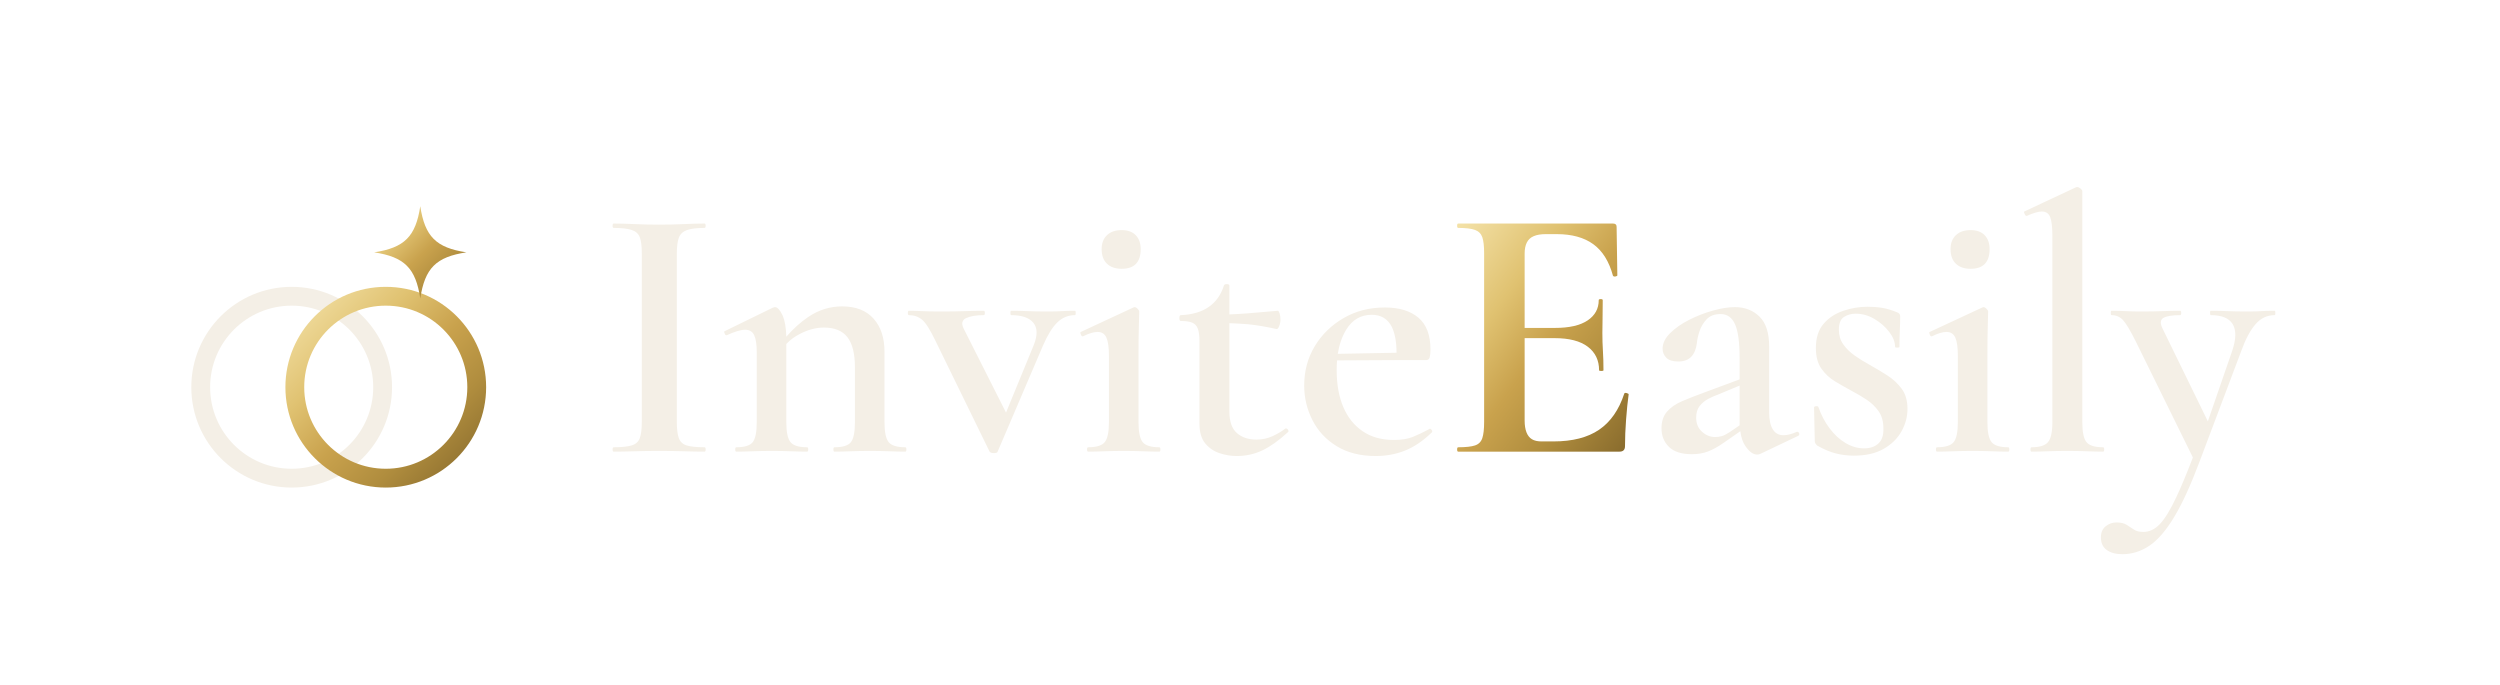
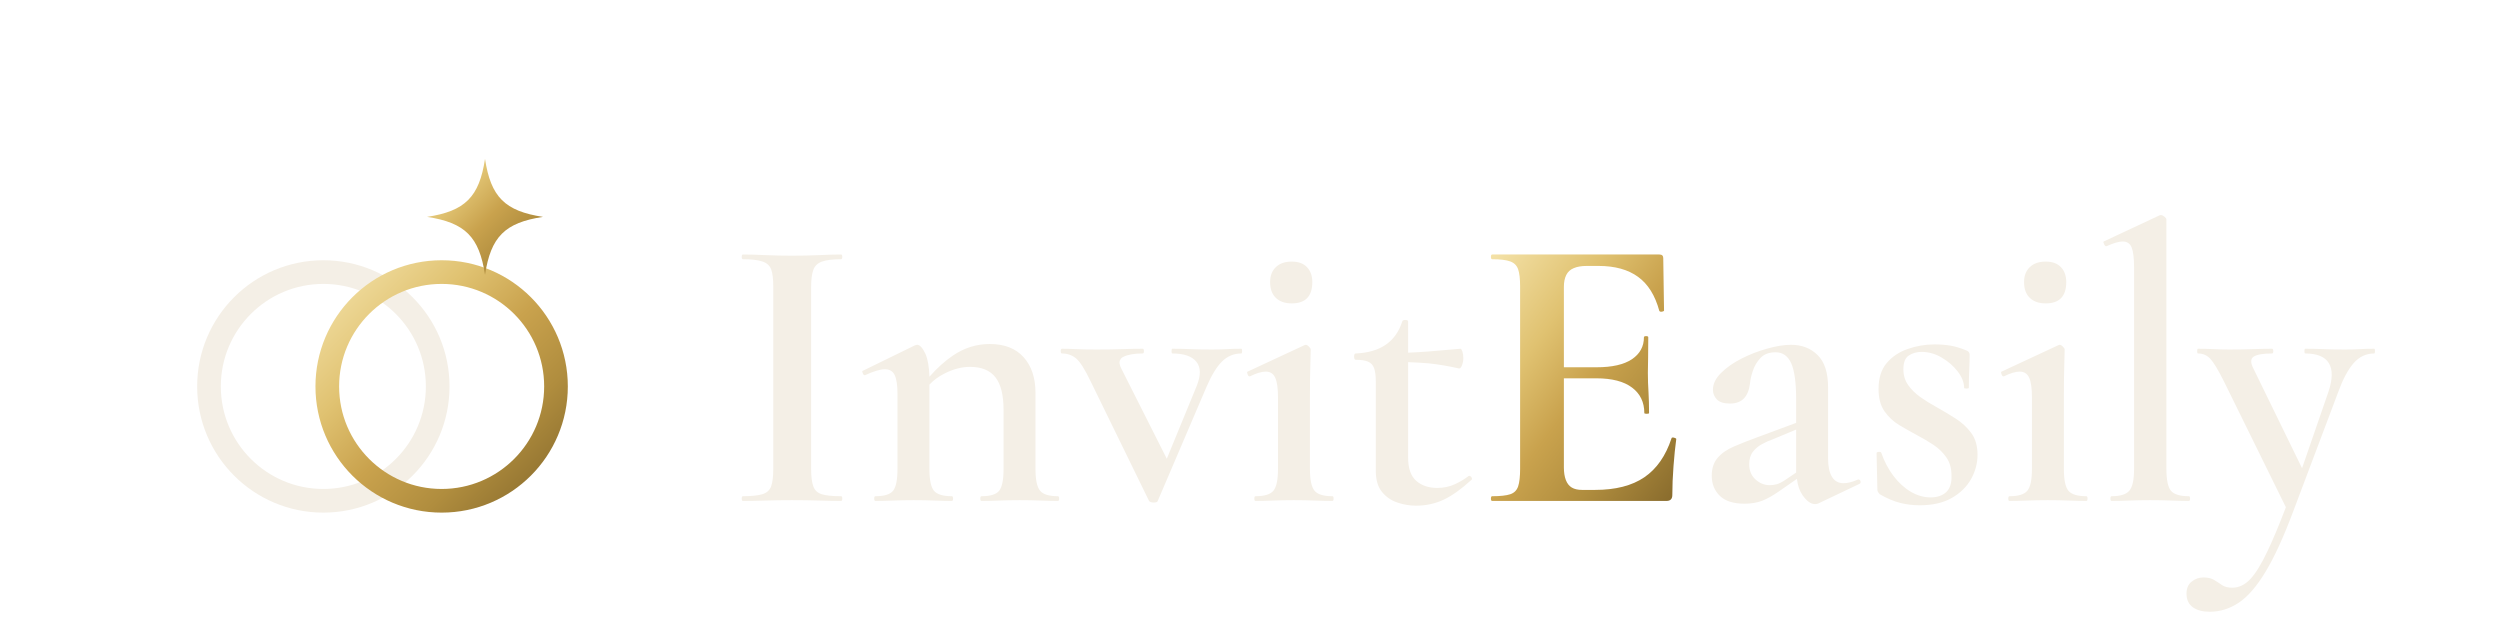
- <svg xmlns="http://www.w3.org/2000/svg" viewBox="0 0 548 150" width="1096" height="300" role="img" aria-label="InviteEasily">
+ <svg xmlns="http://www.w3.org/2000/svg" viewBox="0 0 317 80" width="634" height="160" role="img" aria-label="InviteEasily">
  <defs>
    <linearGradient id="gold" x1="0" y1="0" x2="1" y2="1">
      <stop offset="0" stop-color="#F4E2A8" />
      <stop offset="0.3" stop-color="#E0C271" />
      <stop offset="0.52" stop-color="#C9A24D" />
      <stop offset="0.74" stop-color="#B08D3E" />
      <stop offset="1" stop-color="#876A2C" />
    </linearGradient>
  </defs>
-   <g transform="translate(29.56,34) scale(1.375)" fill="none">
+   <g transform="translate(16,12)">
    <circle cx="25" cy="37" r="14.5" fill="none" stroke="#F4EFE6" stroke-width="3" />
    <circle cx="40" cy="37" r="14.5" fill="none" stroke="url(#gold)" stroke-width="3" />
    <path transform="translate(45.5,15.5) scale(1.05)" d="M0,-7 C0.7,-2.4 2.4,-0.7 7,0 C2.4,0.7 0.7,2.4 0,7 C-0.7,2.4 -2.4,0.7 -7,0 C-2.4,-0.7 -0.7,-2.4 0,-7 Z" fill="url(#gold)" />
  </g>
-   <g>
-     <path d="M148.36 55.64L148.36 92.52Q148.36 94.84 148.80 96.04Q149.24 97.24 150.52 97.64Q151.80 98.04 154.44 98.04L154.44 98.04Q154.68 98.04 154.68 98.52Q154.68 99 154.44 99L154.44 99Q152.44 99 149.96 98.92Q147.48 98.84 144.44 98.84L144.44 98.84Q141.64 98.84 139.08 98.92Q136.52 99 134.52 99L134.52 99Q134.28 99 134.28 98.52Q134.28 98.04 134.52 98.04L134.52 98.04Q137.08 98.04 138.44 97.64Q139.80 97.24 140.24 96.04Q140.68 94.84 140.68 92.52L140.68 92.52L140.68 55.48Q140.68 53.16 140.24 52Q139.80 50.84 138.44 50.40Q137.08 49.96 134.52 49.96L134.52 49.96Q134.28 49.96 134.28 49.48Q134.28 49 134.52 49L134.52 49Q136.52 49 139.08 49.12Q141.64 49.24 144.44 49.24L144.44 49.24Q147.48 49.24 150 49.12Q152.52 49 154.44 49L154.44 49Q154.68 49 154.68 49.48Q154.68 49.96 154.44 49.96L154.44 49.96Q151.88 49.96 150.56 50.44Q149.24 50.92 148.80 52.12Q148.36 53.32 148.36 55.64L148.36 55.64ZM182.92 99L182.92 99Q182.68 99 182.68 98.52Q182.68 98.04 182.92 98.04L182.92 98.04Q185.64 98.04 186.52 96.92Q187.40 95.80 187.40 92.52L187.40 92.52L187.40 80.52Q187.40 76.04 185.76 73.92Q184.12 71.80 180.60 71.80L180.60 71.80Q178.04 71.80 175.40 73.16L175.40 73.16Q173.64 74.04 172.36 75.40L172.36 75.40L172.36 92.52Q172.36 95.80 173.28 96.92Q174.20 98.04 176.92 98.04L176.92 98.04Q177.16 98.04 177.16 98.52Q177.16 99 176.92 99L176.92 99Q175.40 99 173.40 98.92Q171.40 98.84 169.16 98.84L169.16 98.84Q167 98.84 164.96 98.92Q162.92 99 161.40 99L161.40 99Q161.16 99 161.16 98.52Q161.16 98.04 161.40 98.04L161.40 98.04Q164.12 98.04 165 96.92Q165.88 95.80 165.88 92.52L165.88 92.52L165.88 77.24Q165.88 74.68 165.32 73.48Q164.76 72.28 163.32 72.28L163.32 72.28Q162.60 72.28 161.56 72.60Q160.52 72.92 159.32 73.48L159.32 73.48Q159 73.56 158.84 73.08L158.84 73.08Q158.68 72.76 158.76 72.68L158.76 72.68Q158.76 72.60 158.84 72.60L158.84 72.60L169.32 67.48Q169.72 67.32 169.88 67.32L169.88 67.32Q170.68 67.32 171.56 69.16L171.56 69.16Q172.28 70.84 172.36 73.80L172.36 73.80Q174.68 71.16 177.16 69.48L177.16 69.48Q180.60 67.16 184.60 67.16L184.60 67.16Q189.08 67.16 191.48 69.84Q193.88 72.52 193.88 77.08L193.88 77.08L193.88 92.52Q193.88 95.80 194.80 96.92Q195.72 98.04 198.44 98.04L198.44 98.04Q198.68 98.04 198.68 98.52Q198.68 99 198.44 99L198.44 99Q196.92 99 194.92 98.92Q192.92 98.84 190.68 98.84L190.68 98.84Q188.52 98.84 186.48 98.92Q184.44 99 182.92 99ZM235.64 68.12L235.64 68.12Q235.80 68.12 235.80 68.60Q235.80 69.08 235.64 69.08L235.64 69.08Q233.40 69.08 231.76 70.68Q230.12 72.28 228.60 75.80L228.60 75.80L218.68 99Q218.60 99.32 217.88 99.32Q217.16 99.32 216.92 99L216.92 99L205.08 74.76Q203.32 71.08 202.12 70.08Q200.92 69.08 199.24 69.08L199.24 69.08Q199 69.08 199 68.60Q199 68.12 199.24 68.12L199.24 68.12Q200.52 68.12 202.12 68.20Q203.72 68.28 206.20 68.28L206.20 68.28Q209.32 68.28 211.52 68.20Q213.72 68.12 215.64 68.12L215.64 68.12Q215.88 68.12 215.88 68.60Q215.88 69.08 215.64 69.08L215.64 69.08Q213.16 69.08 211.80 69.72L211.80 69.72Q211.24 69.96 211.08 70.36L211.08 70.36Q210.68 71 211.32 72.20L211.32 72.20L220.52 90.44L226.60 75.64Q227.88 72.44 226.52 70.76Q225.16 69.08 221.64 69.08L221.64 69.08Q221.48 69.08 221.48 68.60Q221.48 68.12 221.64 68.12L221.64 68.12Q223.56 68.12 225.28 68.20Q227 68.28 229.72 68.28L229.72 68.28Q231.56 68.28 232.76 68.20Q233.96 68.12 235.64 68.12ZM238.52 99L238.52 99Q238.28 99 238.28 98.52Q238.28 98.04 238.52 98.04L238.52 98.04Q241.24 98.04 242.16 96.92Q243.08 95.80 243.08 92.52L243.08 92.52L243.08 77.96Q243.08 75.24 242.52 74Q241.96 72.76 240.60 72.76L240.60 72.76Q239.96 72.76 239.16 73Q238.36 73.24 237.40 73.72L237.40 73.72Q237.08 73.80 236.92 73.32L236.92 73.32Q236.76 72.92 236.84 72.84L236.84 72.84Q236.84 72.76 236.92 72.76L236.92 72.76L248.44 67.40Q248.60 67.32 248.68 67.32L248.68 67.32Q249 67.32 249.36 67.68Q249.72 68.04 249.72 68.28L249.72 68.28Q249.72 69.16 249.64 71.48Q249.56 73.80 249.56 77.88L249.56 77.88L249.56 92.52Q249.56 95.80 250.48 96.92Q251.40 98.04 254.12 98.04L254.12 98.04Q254.36 98.04 254.36 98.52Q254.36 99 254.12 99L254.12 99Q252.52 99 250.52 98.92Q248.52 98.84 246.28 98.84L246.28 98.84Q244.12 98.84 242.08 98.92Q240.04 99 238.52 99ZM245.88 58.92L245.88 58.92Q243.80 58.92 242.64 57.80Q241.48 56.68 241.48 54.60L241.48 54.60Q241.48 52.68 242.64 51.56Q243.80 50.44 245.88 50.44L245.88 50.44Q247.88 50.44 248.96 51.56Q250.04 52.68 250.04 54.60L250.04 54.60Q250.04 58.92 245.88 58.92ZM271.08 99.96L271.08 99.96Q269.16 99.96 267.28 99.32Q265.40 98.68 264.16 97.16Q262.92 95.64 262.92 92.84L262.92 92.84L262.92 74.76Q262.92 73 262.56 72.04Q262.20 71.08 261.32 70.72Q260.44 70.36 258.84 70.36L258.84 70.36Q258.52 70.36 258.52 69.72Q258.52 69.08 258.84 69.08L258.84 69.08Q262.60 68.92 264.96 67.28Q267.32 65.64 268.28 62.60L268.28 62.60Q268.36 62.28 268.92 62.28Q269.48 62.28 269.48 62.60L269.48 62.60L269.48 68.92Q271.56 68.84 273.56 68.68L273.56 68.68Q276.60 68.44 280.12 68.12L280.12 68.12Q280.28 68.12 280.48 68.68Q280.68 69.24 280.68 70.04L280.68 70.04Q280.68 70.76 280.40 71.48Q280.12 72.20 279.80 72.12L279.80 72.12Q276.60 71.40 273.64 71.08L273.64 71.08Q271.64 70.92 269.48 70.84L269.48 70.84L269.48 90.20Q269.48 93.48 271.12 94.92Q272.76 96.36 275.40 96.36L275.40 96.36Q277.32 96.36 278.96 95.60Q280.60 94.84 281.72 93.96L281.72 93.96Q281.96 93.80 282.28 94.12L282.28 94.12Q282.44 94.36 282.44 94.52L282.44 94.52Q282.44 94.68 282.28 94.76L282.28 94.76Q279.32 97.48 276.72 98.72Q274.12 99.96 271.08 99.96ZM301.56 99.96L301.56 99.96Q296.52 99.96 293.00 97.80Q289.48 95.64 287.68 92.08Q285.88 88.52 285.88 84.52L285.88 84.52Q285.88 79.72 288.20 75.88Q290.52 72.04 294.52 69.72Q298.52 67.40 303.56 67.40L303.56 67.40Q308.28 67.40 310.92 69.64Q313.56 71.88 313.56 76.60L313.56 76.60Q313.56 77.64 313.40 78.28Q313.24 78.92 312.68 78.92L312.68 78.92L308.36 78.92L293.08 79Q293.00 80.04 293.00 81.16L293.00 81.16Q293.00 85.80 294.44 89.20Q295.88 92.60 298.68 94.52Q301.48 96.44 305.56 96.44L305.56 96.44Q308.04 96.44 309.72 95.76Q311.40 95.08 313.32 94.04L313.32 94.04Q313.32 94.04 313.40 93.96L313.40 93.96Q313.56 93.96 313.80 94.20L313.80 94.20Q314.04 94.52 313.88 94.76L313.88 94.76Q311.00 97.56 308.00 98.76Q305.00 99.96 301.56 99.96ZM293.24 77.56L306.12 77.32Q306.12 73.80 305.08 71.64L305.08 71.64Q303.72 69 300.68 69L300.68 69Q297.08 69 295.08 72.28L295.08 72.28Q293.72 74.52 293.24 77.56L293.24 77.56Z" fill="#F4EFE6" />
-     <path d="M355 99L355 99L319.64 99Q319.40 99 319.40 98.52Q319.40 98.04 319.64 98.04L319.64 98.04Q322.12 98.04 323.32 97.64Q324.52 97.24 324.92 96.04Q325.32 94.84 325.32 92.52L325.32 92.52L325.32 55.48Q325.32 53.16 324.92 52Q324.52 50.84 323.32 50.40Q322.12 49.96 319.64 49.96L319.64 49.96Q319.40 49.96 319.40 49.48Q319.40 49 319.64 49L319.64 49L353.56 49Q354.36 49 354.36 49.72L354.36 49.72L354.52 60.36Q354.52 60.52 354.12 60.60Q353.72 60.68 353.56 60.44L353.56 60.44Q352.28 55.72 349.24 53.52Q346.20 51.32 341.24 51.32L341.24 51.32L338.84 51.32Q337.24 51.32 336.20 51.76Q335.16 52.20 334.68 53.16Q334.20 54.12 334.20 55.56L334.20 55.56L334.20 71.88L340.84 71.88Q345.56 71.88 348 70.24Q350.44 68.60 350.44 65.80L350.44 65.80Q350.44 65.56 350.88 65.56Q351.32 65.56 351.32 65.80L351.32 65.80Q351.32 68.44 351.28 69.92Q351.24 71.40 351.24 73L351.24 73Q351.24 75 351.36 76.92Q351.48 78.84 351.48 81.16L351.48 81.16Q351.48 81.32 351 81.32Q350.52 81.32 350.52 81.16L350.52 81.16Q350.52 77.88 348.04 76Q345.56 74.12 340.76 74.12L340.76 74.12L334.20 74.12L334.20 92.20Q334.20 93.72 334.60 94.76Q335 95.80 335.80 96.28Q336.60 96.76 337.88 96.76L337.88 96.76L340.52 96.76Q346.76 96.76 350.52 94.20Q354.28 91.64 356.04 86.28L356.04 86.28Q356.12 86.04 356.56 86.16Q357 86.28 357 86.44L357 86.44Q356.68 88.76 356.44 91.92Q356.20 95.08 356.20 97.80L356.20 97.80Q356.20 99 355 99Z" fill="url(#gold)" />
-     <path d="M394.12 95.56L385.88 99.48Q385.56 99.64 385.16 99.64L385.16 99.64Q383.88 99.64 382.60 97.80L382.60 97.80Q381.72 96.52 381.48 94.52L381.48 94.52L377.80 97.08Q375.96 98.36 374.40 98.96Q372.84 99.56 370.84 99.56L370.84 99.56Q367.48 99.56 365.84 97.96Q364.20 96.36 364.20 93.88L364.20 93.88Q364.20 91.64 365.40 90.24Q366.60 88.84 368.76 87.92Q370.92 87 373.56 86.04L373.56 86.04L381.32 83.16L381.32 78.36Q381.32 73.32 380.32 71.08Q379.32 68.84 377.16 68.84L377.16 68.84Q375.16 68.84 374.08 70Q373.00 71.16 372.52 72.64Q372.04 74.12 371.96 75.16L371.96 75.16Q371.72 77.16 370.72 78.20Q369.72 79.24 367.88 79.24Q366.04 79.24 365.24 78.40Q364.44 77.56 364.44 76.44L364.44 76.44Q364.44 74.68 366.08 73.04Q367.72 71.40 370.24 70.12Q372.76 68.84 375.48 68.08Q378.20 67.32 380.28 67.32L380.28 67.32Q383.56 67.32 385.68 69.40Q387.80 71.48 387.80 75.96L387.80 75.96L387.80 90.36Q387.80 92.84 388.60 94.12Q389.40 95.40 390.92 95.40L390.92 95.40Q392.20 95.40 393.80 94.68L393.80 94.68Q393.96 94.60 394.12 94.68L394.12 94.68Q394.28 94.76 394.36 94.92L394.36 94.92Q394.52 95.40 394.12 95.56L394.12 95.56ZM379.08 94.76L381.32 93.24Q381.32 92.84 381.32 92.44L381.32 92.44L381.32 84.52L376.52 86.52Q375.56 86.84 374.44 87.44Q373.32 88.04 372.56 89Q371.80 89.96 371.80 91.56L371.80 91.56Q371.80 93.48 373.08 94.64Q374.36 95.80 375.96 95.80L375.96 95.80Q376.68 95.80 377.40 95.60Q378.12 95.40 379.08 94.76L379.08 94.76ZM403.08 72.28L403.08 72.28Q403.08 74.12 404.04 75.48Q405.00 76.84 406.52 77.92Q408.04 79 409.80 79.96L409.80 79.96Q411.80 81.08 413.68 82.28Q415.56 83.48 416.84 85.20Q418.12 86.92 418.12 89.64L418.12 89.64Q418.12 92.20 416.80 94.56Q415.48 96.92 412.88 98.40Q410.28 99.88 406.36 99.88L406.36 99.88Q404.36 99.88 402.44 99.40Q400.52 98.92 398.28 97.64L398.28 97.64Q398.12 97.48 397.96 97.24Q397.80 97 397.80 96.68L397.80 96.68L397.64 89.32Q397.64 89.08 398.08 89.04Q398.52 89 398.60 89.24L398.60 89.24Q399.48 91.80 401.04 93.88Q402.60 95.96 404.56 97.12Q406.52 98.28 408.60 98.28L408.60 98.28Q410.60 98.28 411.76 97.20Q412.92 96.12 412.84 93.88L412.84 93.88Q412.84 91.64 411.80 90.16Q410.76 88.68 409.20 87.64Q407.64 86.60 405.96 85.72L405.96 85.72Q404.04 84.68 402.24 83.60Q400.44 82.52 399.24 80.80Q398.04 79.08 398.04 76.28L398.04 76.28Q398.04 73 399.68 71.04Q401.32 69.08 403.96 68.16Q406.60 67.24 409.40 67.24L409.40 67.24Q411.08 67.24 412.56 67.48Q414.04 67.72 415.80 68.44L415.80 68.44Q416.52 68.68 416.52 69.32L416.52 69.32Q416.52 70.84 416.44 72.44Q416.36 74.04 416.36 76.04L416.36 76.04Q416.36 76.20 415.88 76.20Q415.40 76.20 415.40 76.04L415.40 76.04Q415.40 74.44 414.12 72.76Q412.84 71.08 410.88 69.92Q408.92 68.76 406.76 68.76L406.76 68.76Q405.32 68.76 404.20 69.48Q403.08 70.20 403.08 72.28ZM424.60 99L424.60 99Q424.36 99 424.36 98.52Q424.36 98.04 424.60 98.04L424.60 98.04Q427.32 98.04 428.24 96.92Q429.16 95.80 429.16 92.52L429.16 92.52L429.16 77.96Q429.16 75.24 428.60 74Q428.04 72.76 426.68 72.76L426.68 72.76Q426.04 72.76 425.24 73Q424.44 73.24 423.48 73.72L423.48 73.72Q423.16 73.80 423.00 73.32L423.00 73.32Q422.84 72.92 422.92 72.84L422.92 72.84Q422.92 72.76 423.00 72.76L423.00 72.76L434.52 67.40Q434.68 67.32 434.76 67.32L434.76 67.32Q435.08 67.32 435.44 67.68Q435.80 68.04 435.80 68.28L435.80 68.28Q435.80 69.16 435.72 71.48Q435.64 73.80 435.64 77.88L435.64 77.88L435.64 92.52Q435.64 95.80 436.56 96.92Q437.48 98.04 440.20 98.04L440.20 98.04Q440.44 98.04 440.44 98.52Q440.44 99 440.20 99L440.20 99Q438.60 99 436.60 98.92Q434.60 98.84 432.36 98.84L432.36 98.84Q430.20 98.84 428.16 98.92Q426.12 99 424.60 99ZM431.96 58.92L431.96 58.92Q429.88 58.92 428.72 57.80Q427.56 56.68 427.56 54.60L427.56 54.60Q427.56 52.68 428.72 51.56Q429.88 50.44 431.96 50.44L431.96 50.44Q433.96 50.44 435.04 51.56Q436.12 52.68 436.12 54.60L436.12 54.60Q436.12 58.92 431.96 58.92ZM445.32 99L445.32 99Q445.08 99 445.08 98.52Q445.08 98.04 445.32 98.04L445.32 98.04Q447.96 98.04 448.92 96.92Q449.88 95.80 449.88 92.52L449.88 92.52L449.88 51.64Q449.88 48.84 449.40 47.60Q448.92 46.36 447.56 46.36L447.56 46.36Q446.44 46.36 444.28 47.32L444.28 47.32Q444.04 47.40 443.80 46.92Q443.56 46.44 443.72 46.36L443.72 46.36L455 41.08Q455.16 41 455.32 41L455.32 41Q455.64 41 456.04 41.32Q456.44 41.64 456.44 41.88L456.44 41.88L456.44 92.52Q456.44 95.80 457.36 96.92Q458.28 98.04 461 98.04L461 98.04Q461.24 98.04 461.24 98.52Q461.24 99 461 99L461 99Q459.48 99 457.44 98.92Q455.40 98.84 453.16 98.84L453.16 98.84Q450.92 98.84 448.88 98.92Q446.84 99 445.32 99ZM498.60 68.12L498.60 68.12Q498.76 68.12 498.76 68.60Q498.76 69.08 498.60 69.08L498.60 69.08Q496.12 69.08 494.40 71.08Q492.68 73.08 491.32 76.84L491.32 76.84L482.12 101.24Q479.24 108.92 476.56 113.36Q473.88 117.80 471.12 119.64Q468.36 121.48 465.24 121.48L465.24 121.48Q463.08 121.48 461.80 120.56Q460.52 119.64 460.52 117.80L460.52 117.80Q460.52 116.20 461.56 115.36Q462.60 114.52 463.96 114.52Q465.32 114.52 466.16 115.04Q467 115.56 467.76 116.08Q468.52 116.60 469.80 116.60L469.80 116.60Q471.80 116.60 473.44 114.88Q475.08 113.16 477 109.08L477 109.08Q478.60 105.72 480.68 100.28L480.68 100.28L468.12 74.76Q466.36 71.24 465.36 70.16Q464.36 69.08 462.84 69.08L462.84 69.08Q462.68 69.08 462.68 68.60Q462.68 68.12 462.84 68.12L462.84 68.12Q464.36 68.12 466 68.20Q467.64 68.28 469.16 68.28L469.16 68.28Q471.96 68.28 474.08 68.20Q476.20 68.12 477.88 68.12L477.88 68.12Q478.12 68.12 478.12 68.60Q478.12 69.08 477.88 69.08L477.88 69.08Q475.16 69.08 474.16 69.72Q473.16 70.36 474.12 72.20L474.12 72.20L483.96 92.36L489.32 76.84Q490.60 73 489.40 71.04Q488.20 69.08 484.60 69.08L484.60 69.08Q484.44 69.08 484.44 68.60Q484.44 68.12 484.60 68.12L484.60 68.12Q486.52 68.12 488.24 68.20Q489.96 68.28 492.68 68.28L492.68 68.28Q494.52 68.28 495.72 68.20Q496.92 68.12 498.60 68.12Z" fill="#F4EFE6" />
-   </g>
+   <path d="M102.85 36.42L102.85 59.47Q102.85 60.92 103.13 61.67Q103.40 62.42 104.20 62.67Q105 62.92 106.65 62.92L106.65 62.92Q106.80 62.92 106.80 63.22Q106.80 63.52 106.65 63.52L106.65 63.52Q105.40 63.52 103.85 63.47Q102.30 63.42 100.40 63.42L100.40 63.42Q98.65 63.42 97.05 63.47Q95.45 63.52 94.20 63.52L94.20 63.52Q94.05 63.52 94.05 63.22Q94.05 62.92 94.20 62.92L94.20 62.92Q95.80 62.92 96.65 62.67Q97.50 62.42 97.78 61.67Q98.05 60.92 98.05 59.47L98.05 59.47L98.05 36.32Q98.05 34.87 97.78 34.15Q97.50 33.42 96.65 33.15Q95.80 32.87 94.20 32.87L94.20 32.87Q94.05 32.87 94.05 32.57Q94.05 32.27 94.20 32.27L94.20 32.27Q95.45 32.27 97.05 32.35Q98.65 32.42 100.40 32.42L100.40 32.42Q102.30 32.42 103.88 32.35Q105.45 32.27 106.65 32.27L106.65 32.27Q106.80 32.27 106.80 32.57Q106.80 32.87 106.65 32.87L106.65 32.87Q105.05 32.87 104.22 33.17Q103.40 33.47 103.13 34.22Q102.85 34.97 102.85 36.42L102.85 36.42ZM124.45 63.52L124.45 63.52Q124.30 63.52 124.30 63.22Q124.30 62.92 124.45 62.92L124.45 62.92Q126.15 62.92 126.70 62.22Q127.25 61.52 127.25 59.47L127.25 59.47L127.25 51.97Q127.25 49.17 126.23 47.85Q125.20 46.52 123 46.52L123 46.52Q121.40 46.52 119.75 47.37L119.75 47.37Q118.65 47.92 117.85 48.77L117.85 48.77L117.85 59.47Q117.85 61.52 118.42 62.22Q119 62.92 120.70 62.92L120.70 62.92Q120.85 62.92 120.85 63.22Q120.85 63.52 120.70 63.52L120.70 63.52Q119.75 63.52 118.50 63.47Q117.25 63.42 115.85 63.42L115.85 63.42Q114.50 63.42 113.23 63.47Q111.95 63.52 111 63.52L111 63.52Q110.85 63.52 110.85 63.22Q110.85 62.92 111 62.92L111 62.92Q112.70 62.92 113.25 62.22Q113.80 61.52 113.80 59.47L113.80 59.47L113.80 49.92Q113.80 48.32 113.45 47.57Q113.10 46.82 112.20 46.82L112.20 46.82Q111.75 46.82 111.10 47.02Q110.45 47.22 109.70 47.57L109.70 47.57Q109.50 47.62 109.40 47.32L109.40 47.32Q109.30 47.12 109.35 47.07L109.35 47.07Q109.35 47.02 109.40 47.02L109.40 47.02L115.95 43.82Q116.20 43.72 116.30 43.72L116.30 43.72Q116.80 43.72 117.35 44.87L117.35 44.87Q117.80 45.92 117.85 47.77L117.85 47.77Q119.30 46.12 120.85 45.07L120.85 45.07Q123 43.62 125.50 43.62L125.50 43.62Q128.30 43.62 129.80 45.30Q131.30 46.97 131.30 49.82L131.30 49.82L131.30 59.47Q131.30 61.52 131.88 62.22Q132.45 62.92 134.15 62.92L134.15 62.92Q134.30 62.92 134.30 63.22Q134.30 63.52 134.15 63.52L134.15 63.52Q133.20 63.52 131.95 63.47Q130.70 63.42 129.30 63.42L129.30 63.42Q127.95 63.42 126.68 63.47Q125.40 63.52 124.45 63.52ZM157.40 44.22L157.40 44.22Q157.50 44.22 157.50 44.52Q157.50 44.82 157.40 44.82L157.40 44.82Q156 44.82 154.97 45.82Q153.95 46.82 153 49.02L153 49.02L146.80 63.52Q146.75 63.72 146.30 63.72Q145.85 63.72 145.70 63.52L145.70 63.52L138.30 48.37Q137.20 46.07 136.45 45.45Q135.70 44.82 134.65 44.82L134.65 44.82Q134.50 44.82 134.50 44.52Q134.50 44.22 134.65 44.22L134.65 44.22Q135.45 44.22 136.45 44.27Q137.45 44.32 139 44.32L139 44.32Q140.95 44.32 142.32 44.27Q143.70 44.22 144.90 44.22L144.90 44.22Q145.05 44.22 145.05 44.52Q145.05 44.82 144.90 44.82L144.90 44.82Q143.35 44.82 142.50 45.22L142.50 45.22Q142.15 45.37 142.05 45.62L142.05 45.62Q141.80 46.02 142.20 46.77L142.20 46.77L147.95 58.17L151.75 48.92Q152.55 46.92 151.70 45.87Q150.85 44.82 148.65 44.82L148.65 44.82Q148.55 44.82 148.55 44.52Q148.55 44.22 148.65 44.22L148.65 44.22Q149.85 44.22 150.92 44.27Q152 44.32 153.70 44.32L153.70 44.32Q154.85 44.32 155.60 44.27Q156.35 44.22 157.40 44.22ZM159.20 63.52L159.20 63.52Q159.05 63.52 159.05 63.22Q159.05 62.92 159.20 62.92L159.20 62.92Q160.90 62.92 161.47 62.22Q162.05 61.52 162.05 59.47L162.05 59.47L162.05 50.37Q162.05 48.67 161.70 47.90Q161.35 47.12 160.50 47.12L160.50 47.12Q160.10 47.12 159.60 47.27Q159.10 47.42 158.50 47.72L158.50 47.72Q158.30 47.77 158.20 47.47L158.20 47.47Q158.10 47.22 158.15 47.17L158.15 47.17Q158.15 47.12 158.20 47.12L158.20 47.12L165.40 43.77Q165.50 43.72 165.55 43.72L165.55 43.72Q165.75 43.72 165.97 43.95Q166.20 44.17 166.20 44.32L166.20 44.32Q166.20 44.87 166.15 46.32Q166.10 47.77 166.10 50.32L166.10 50.32L166.10 59.47Q166.10 61.52 166.68 62.22Q167.25 62.92 168.95 62.92L168.95 62.92Q169.10 62.92 169.10 63.22Q169.10 63.52 168.95 63.52L168.95 63.52Q167.95 63.52 166.70 63.47Q165.45 63.42 164.05 63.42L164.05 63.42Q162.70 63.42 161.43 63.47Q160.15 63.52 159.20 63.52ZM163.80 38.47L163.80 38.47Q162.50 38.47 161.78 37.77Q161.05 37.07 161.05 35.77L161.05 35.77Q161.05 34.57 161.78 33.87Q162.50 33.17 163.80 33.17L163.80 33.17Q165.05 33.17 165.72 33.87Q166.40 34.57 166.40 35.77L166.40 35.77Q166.40 38.47 163.80 38.47ZM179.55 64.12L179.55 64.12Q178.35 64.12 177.18 63.72Q176 63.32 175.23 62.37Q174.45 61.42 174.45 59.67L174.45 59.67L174.45 48.37Q174.45 47.27 174.23 46.67Q174 46.07 173.45 45.85Q172.90 45.62 171.90 45.62L171.90 45.62Q171.70 45.62 171.70 45.22Q171.70 44.82 171.90 44.82L171.90 44.82Q174.25 44.72 175.73 43.70Q177.20 42.67 177.80 40.77L177.80 40.77Q177.85 40.57 178.20 40.57Q178.55 40.57 178.55 40.77L178.55 40.77L178.55 44.72Q179.85 44.67 181.10 44.57L181.10 44.57Q183 44.42 185.20 44.22L185.20 44.22Q185.30 44.22 185.43 44.57Q185.55 44.92 185.55 45.42L185.55 45.42Q185.55 45.87 185.38 46.32Q185.20 46.77 185 46.72L185 46.72Q183 46.27 181.15 46.07L181.15 46.07Q179.90 45.97 178.55 45.92L178.55 45.92L178.55 58.02Q178.55 60.07 179.58 60.97Q180.60 61.87 182.25 61.87L182.25 61.87Q183.45 61.87 184.48 61.40Q185.50 60.92 186.20 60.37L186.20 60.37Q186.35 60.27 186.55 60.47L186.55 60.47Q186.65 60.62 186.65 60.72L186.65 60.72Q186.65 60.82 186.55 60.87L186.55 60.87Q184.70 62.57 183.08 63.35Q181.45 64.12 179.55 64.12Z" fill="#F4EFE6" />
+   <path d="M211.30 63.52L211.30 63.52L189.20 63.52Q189.05 63.52 189.05 63.22Q189.05 62.92 189.20 62.92L189.20 62.92Q190.75 62.92 191.50 62.67Q192.25 62.42 192.50 61.67Q192.75 60.92 192.75 59.47L192.75 59.47L192.75 36.32Q192.75 34.87 192.50 34.15Q192.25 33.42 191.50 33.15Q190.75 32.87 189.20 32.87L189.20 32.87Q189.05 32.87 189.05 32.57Q189.05 32.27 189.20 32.27L189.20 32.27L210.40 32.27Q210.90 32.27 210.90 32.72L210.90 32.72L211 39.37Q211 39.47 210.75 39.52Q210.50 39.57 210.40 39.42L210.40 39.42Q209.60 36.47 207.70 35.10Q205.80 33.72 202.70 33.72L202.70 33.72L201.20 33.72Q200.20 33.72 199.55 34.00Q198.90 34.27 198.60 34.87Q198.30 35.47 198.30 36.37L198.30 36.37L198.30 46.57L202.45 46.57Q205.40 46.57 206.93 45.55Q208.45 44.52 208.45 42.77L208.45 42.77Q208.45 42.62 208.73 42.62Q209 42.62 209 42.77L209 42.77Q209 44.42 208.98 45.35Q208.95 46.27 208.95 47.27L208.95 47.27Q208.95 48.52 209.03 49.72Q209.10 50.92 209.10 52.37L209.10 52.37Q209.10 52.47 208.80 52.47Q208.50 52.47 208.50 52.37L208.50 52.37Q208.50 50.32 206.95 49.15Q205.40 47.97 202.40 47.97L202.40 47.97L198.30 47.97L198.30 59.27Q198.30 60.22 198.55 60.87Q198.80 61.52 199.30 61.82Q199.80 62.12 200.60 62.12L200.60 62.12L202.25 62.12Q206.15 62.12 208.50 60.52Q210.85 58.92 211.95 55.57L211.95 55.57Q212 55.42 212.28 55.50Q212.55 55.57 212.55 55.67L212.55 55.67Q212.35 57.12 212.20 59.10Q212.05 61.07 212.05 62.77L212.05 62.77Q212.05 63.52 211.30 63.52Z" fill="url(#gold)" />
+   <path d="M235.75 61.37L230.60 63.82Q230.40 63.92 230.15 63.92L230.15 63.92Q229.35 63.92 228.55 62.77L228.55 62.77Q228 61.97 227.85 60.72L227.85 60.72L225.55 62.32Q224.40 63.12 223.43 63.50Q222.45 63.87 221.20 63.87L221.20 63.87Q219.10 63.87 218.07 62.87Q217.05 61.87 217.05 60.32L217.05 60.32Q217.05 58.92 217.80 58.05Q218.55 57.17 219.90 56.60Q221.25 56.02 222.90 55.42L222.90 55.42L227.75 53.62L227.75 50.62Q227.75 47.47 227.13 46.07Q226.50 44.67 225.15 44.67L225.15 44.67Q223.90 44.67 223.22 45.40Q222.55 46.12 222.25 47.05Q221.95 47.97 221.90 48.62L221.90 48.62Q221.75 49.87 221.13 50.52Q220.50 51.17 219.35 51.17Q218.20 51.17 217.70 50.65Q217.20 50.12 217.20 49.42L217.20 49.42Q217.20 48.32 218.22 47.30Q219.25 46.27 220.82 45.47Q222.40 44.67 224.10 44.20Q225.80 43.72 227.10 43.72L227.10 43.72Q229.15 43.72 230.47 45.02Q231.80 46.32 231.80 49.12L231.80 49.12L231.80 58.12Q231.80 59.67 232.30 60.47Q232.80 61.27 233.75 61.27L233.75 61.27Q234.55 61.27 235.55 60.82L235.55 60.82Q235.65 60.77 235.75 60.82L235.75 60.82Q235.85 60.87 235.90 60.97L235.90 60.97Q236 61.27 235.75 61.37L235.75 61.37ZM226.35 60.87L227.75 59.92Q227.75 59.67 227.75 59.42L227.75 59.42L227.75 54.47L224.75 55.72Q224.15 55.92 223.45 56.30Q222.75 56.67 222.28 57.27Q221.80 57.87 221.80 58.87L221.80 58.87Q221.80 60.07 222.60 60.80Q223.40 61.52 224.40 61.52L224.40 61.52Q224.85 61.52 225.30 61.40Q225.75 61.27 226.35 60.87L226.35 60.87ZM241.35 46.82L241.35 46.82Q241.35 47.97 241.95 48.82Q242.55 49.67 243.50 50.35Q244.45 51.02 245.55 51.62L245.55 51.62Q246.80 52.32 247.97 53.07Q249.15 53.82 249.95 54.90Q250.75 55.97 250.75 57.67L250.75 57.67Q250.75 59.27 249.93 60.75Q249.10 62.22 247.47 63.15Q245.85 64.07 243.40 64.07L243.40 64.07Q242.15 64.07 240.95 63.77Q239.75 63.47 238.35 62.67L238.35 62.67Q238.25 62.57 238.15 62.42Q238.05 62.27 238.05 62.07L238.05 62.07L237.95 57.47Q237.95 57.32 238.22 57.30Q238.50 57.27 238.55 57.42L238.55 57.42Q239.10 59.02 240.07 60.32Q241.05 61.62 242.28 62.35Q243.50 63.07 244.80 63.07L244.80 63.07Q246.05 63.07 246.78 62.40Q247.50 61.72 247.45 60.32L247.45 60.32Q247.45 58.92 246.80 58.00Q246.15 57.07 245.18 56.42Q244.20 55.77 243.15 55.22L243.15 55.22Q241.95 54.57 240.82 53.90Q239.70 53.22 238.95 52.15Q238.20 51.07 238.20 49.32L238.20 49.32Q238.20 47.27 239.22 46.05Q240.25 44.82 241.90 44.25Q243.55 43.67 245.30 43.67L245.30 43.67Q246.35 43.67 247.28 43.82Q248.20 43.97 249.30 44.42L249.30 44.42Q249.75 44.57 249.75 44.97L249.75 44.97Q249.75 45.92 249.70 46.92Q249.65 47.92 249.65 49.17L249.65 49.17Q249.65 49.27 249.35 49.27Q249.05 49.27 249.05 49.17L249.05 49.17Q249.05 48.17 248.25 47.12Q247.45 46.07 246.22 45.35Q245 44.62 243.65 44.62L243.65 44.62Q242.75 44.62 242.05 45.07Q241.35 45.52 241.35 46.82ZM254.80 63.52L254.80 63.52Q254.65 63.52 254.65 63.22Q254.65 62.92 254.80 62.92L254.80 62.92Q256.50 62.92 257.07 62.22Q257.65 61.52 257.65 59.47L257.65 59.47L257.65 50.37Q257.65 48.67 257.30 47.90Q256.95 47.12 256.10 47.12L256.10 47.12Q255.70 47.12 255.20 47.27Q254.70 47.42 254.10 47.72L254.10 47.72Q253.90 47.77 253.80 47.47L253.80 47.47Q253.70 47.22 253.75 47.17L253.75 47.17Q253.75 47.12 253.80 47.12L253.80 47.12L261 43.77Q261.10 43.72 261.15 43.72L261.15 43.72Q261.35 43.72 261.57 43.95Q261.80 44.17 261.80 44.32L261.80 44.32Q261.80 44.87 261.75 46.32Q261.70 47.77 261.70 50.32L261.70 50.32L261.70 59.47Q261.70 61.52 262.27 62.22Q262.85 62.92 264.55 62.92L264.55 62.92Q264.70 62.92 264.70 63.22Q264.70 63.52 264.55 63.52L264.55 63.52Q263.55 63.52 262.30 63.47Q261.05 63.42 259.65 63.42L259.65 63.42Q258.30 63.42 257.02 63.47Q255.75 63.52 254.80 63.52ZM259.40 38.47L259.40 38.47Q258.10 38.47 257.38 37.77Q256.65 37.07 256.65 35.77L256.65 35.77Q256.65 34.57 257.38 33.87Q258.10 33.17 259.40 33.17L259.40 33.17Q260.65 33.17 261.32 33.87Q262 34.57 262 35.77L262 35.77Q262 38.47 259.40 38.47ZM267.75 63.52L267.75 63.52Q267.60 63.52 267.60 63.22Q267.60 62.92 267.75 62.92L267.75 62.92Q269.40 62.92 270 62.22Q270.60 61.52 270.60 59.47L270.60 59.47L270.60 33.92Q270.60 32.17 270.30 31.40Q270 30.62 269.15 30.62L269.15 30.62Q268.45 30.62 267.10 31.22L267.10 31.22Q266.95 31.27 266.80 30.97Q266.65 30.67 266.75 30.62L266.75 30.62L273.80 27.32Q273.90 27.27 274 27.27L274 27.27Q274.20 27.27 274.45 27.47Q274.70 27.67 274.70 27.82L274.70 27.82L274.70 59.47Q274.70 61.52 275.27 62.22Q275.85 62.92 277.55 62.92L277.55 62.92Q277.70 62.92 277.70 63.22Q277.70 63.52 277.55 63.52L277.55 63.52Q276.60 63.52 275.32 63.47Q274.05 63.42 272.65 63.42L272.65 63.42Q271.25 63.42 269.97 63.47Q268.70 63.52 267.75 63.52ZM301.05 44.22L301.05 44.22Q301.15 44.22 301.15 44.52Q301.15 44.82 301.05 44.82L301.05 44.82Q299.50 44.82 298.42 46.07Q297.35 47.32 296.50 49.67L296.50 49.67L290.75 64.92Q288.95 69.72 287.27 72.50Q285.60 75.27 283.88 76.42Q282.15 77.57 280.20 77.57L280.20 77.57Q278.85 77.57 278.05 77.00Q277.25 76.42 277.25 75.27L277.25 75.27Q277.25 74.27 277.90 73.75Q278.55 73.22 279.40 73.22Q280.25 73.22 280.77 73.55Q281.30 73.87 281.77 74.20Q282.25 74.52 283.05 74.52L283.05 74.52Q284.30 74.52 285.32 73.45Q286.35 72.37 287.55 69.82L287.55 69.82Q288.55 67.72 289.85 64.32L289.85 64.32L282 48.37Q280.90 46.17 280.27 45.50Q279.65 44.82 278.70 44.82L278.70 44.82Q278.60 44.82 278.60 44.52Q278.60 44.22 278.70 44.22L278.70 44.22Q279.65 44.22 280.67 44.27Q281.70 44.32 282.65 44.32L282.65 44.32Q284.40 44.32 285.72 44.27Q287.05 44.22 288.10 44.22L288.10 44.22Q288.25 44.22 288.25 44.52Q288.25 44.82 288.10 44.82L288.10 44.82Q286.40 44.82 285.77 45.22Q285.15 45.62 285.75 46.77L285.75 46.77L291.90 59.37L295.25 49.67Q296.05 47.27 295.30 46.05Q294.55 44.82 292.30 44.82L292.30 44.82Q292.20 44.82 292.20 44.52Q292.20 44.22 292.30 44.22L292.30 44.22Q293.50 44.22 294.57 44.27Q295.65 44.32 297.35 44.32L297.35 44.32Q298.50 44.32 299.25 44.27Q300 44.22 301.05 44.22Z" fill="#F4EFE6" />
</svg>
